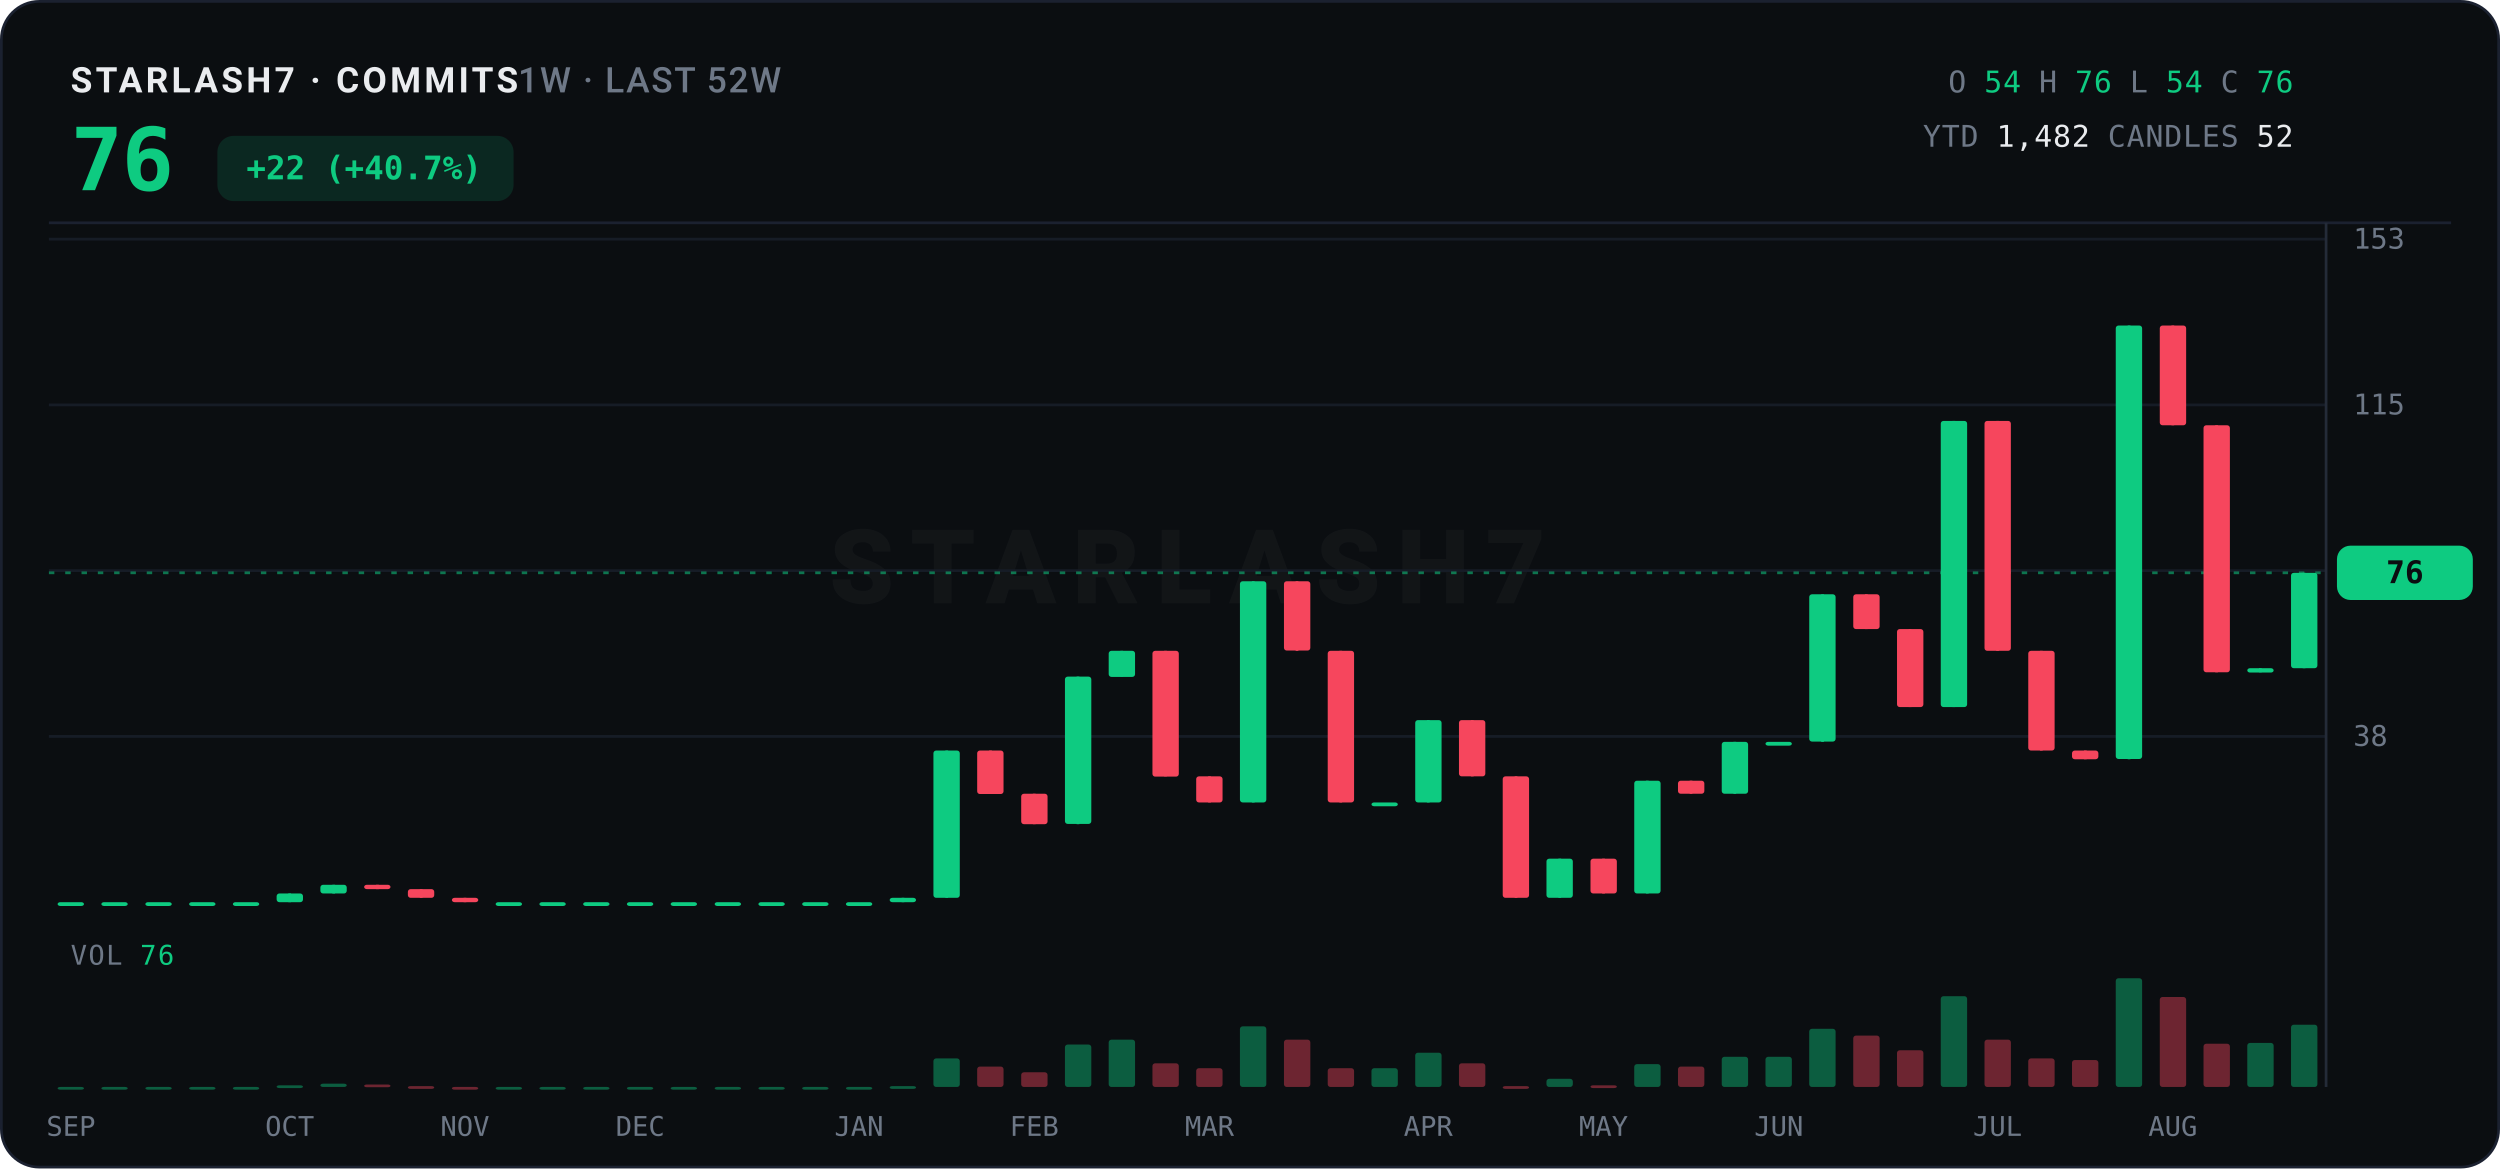
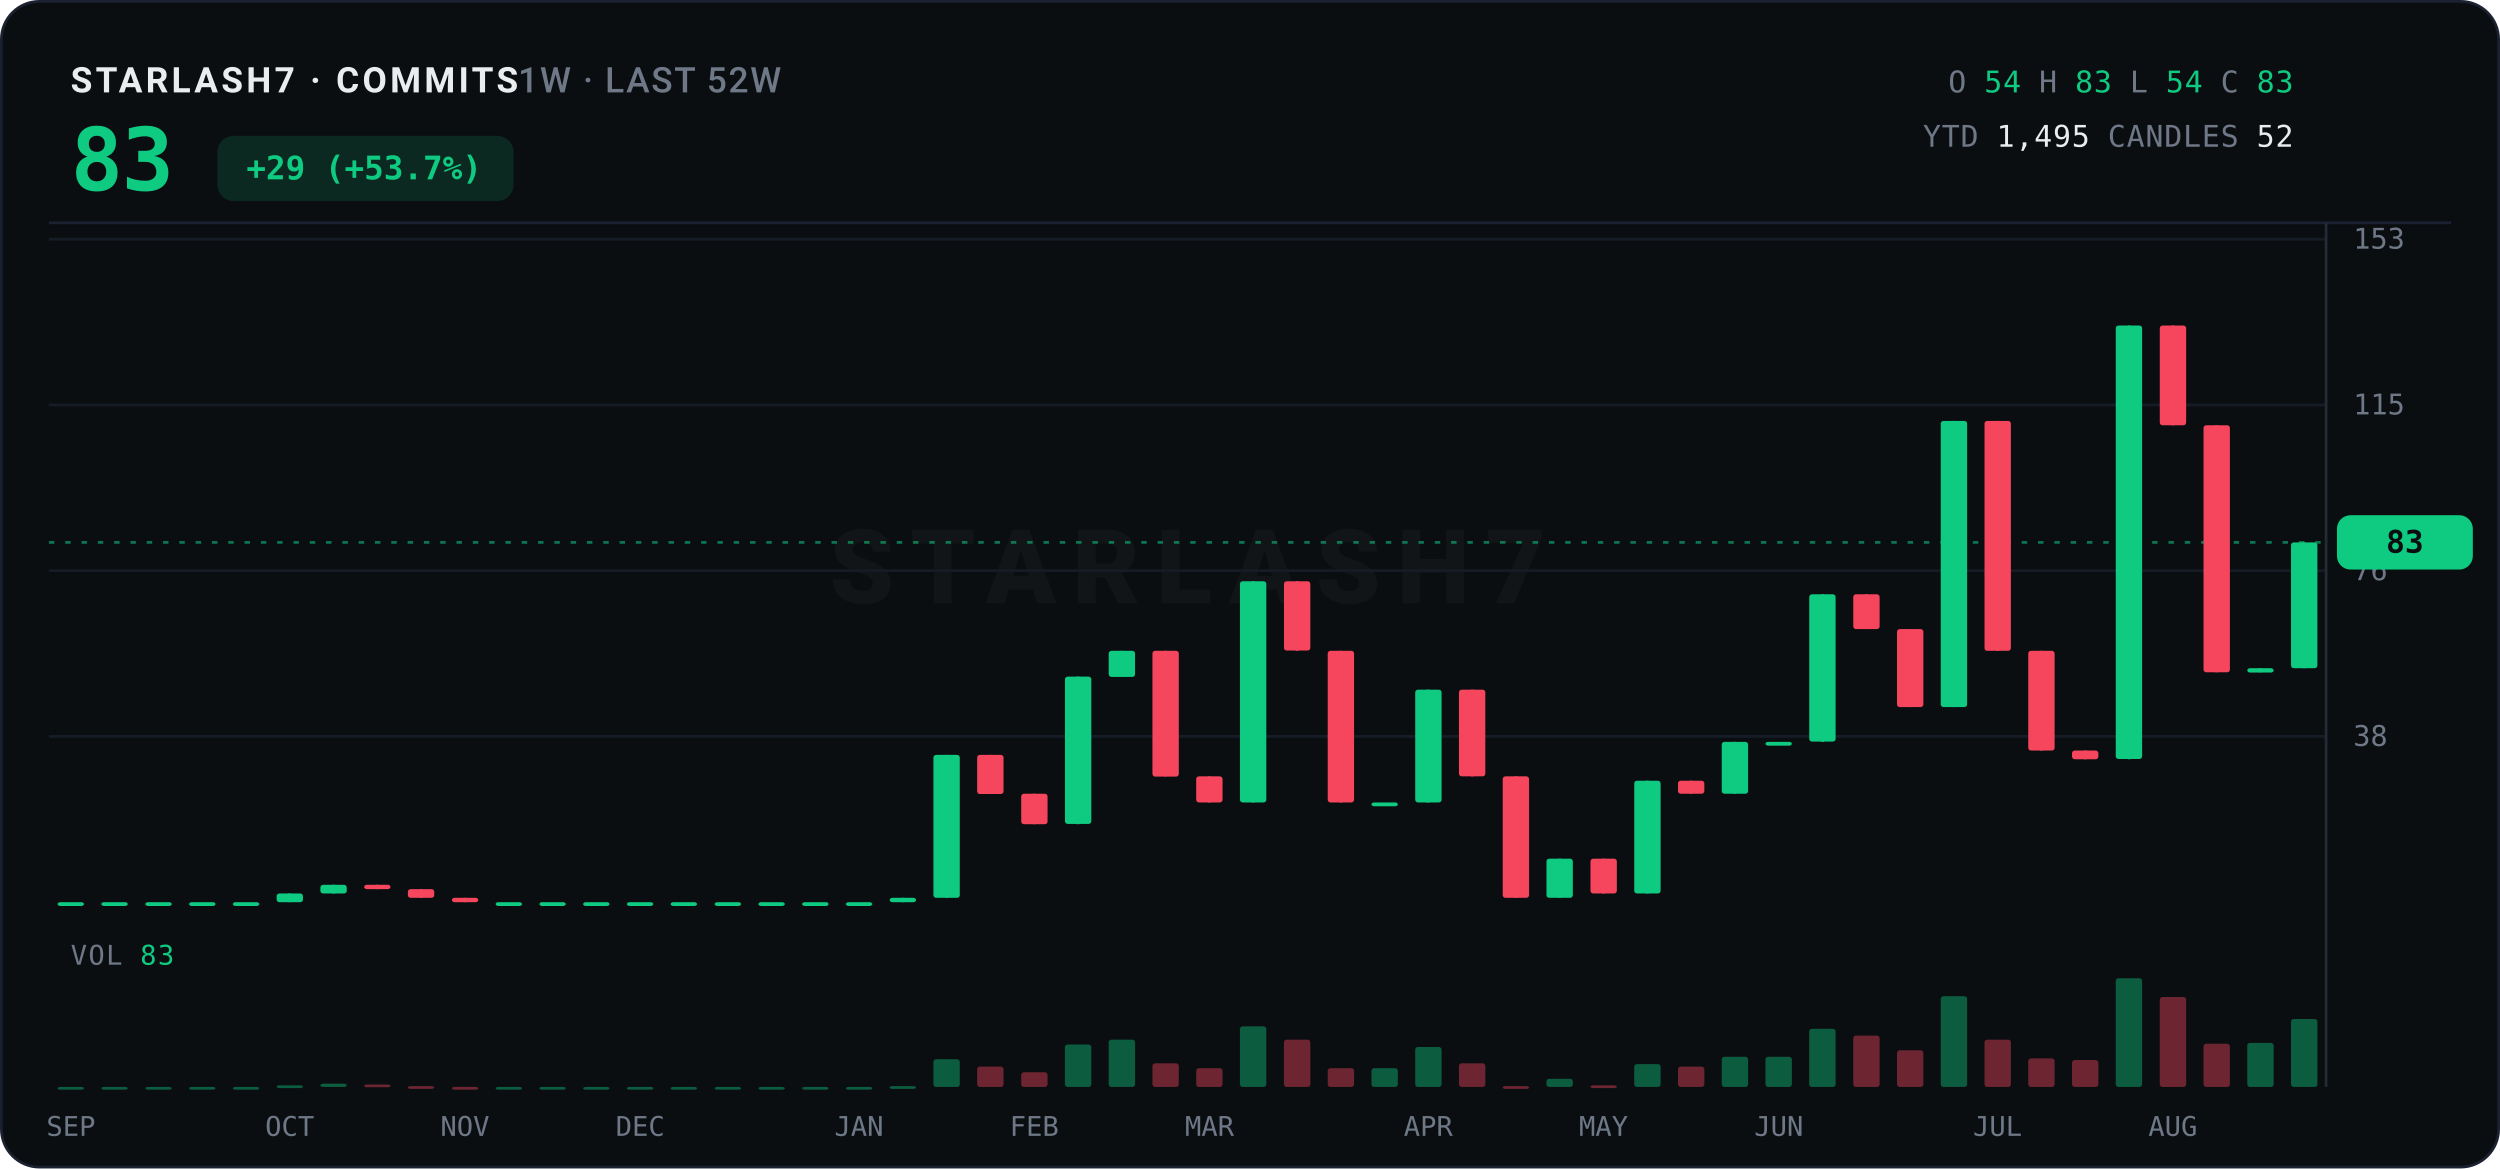
<svg xmlns="http://www.w3.org/2000/svg" width="920" height="430" viewBox="0 0 920 430">
  <rect x="0.5" y="0.5" width="919" height="429" rx="14" fill="#0B0E11" stroke="#1B2130" />
  <text x="26" y="34" font-family="ui-sans-serif,system-ui,-apple-system,'Segoe UI',Roboto,sans-serif" font-size="13" font-weight="700" letter-spacing="1.2" fill="#EAECEF">STARLASH7 · COMMITS<tspan fill="#6E7887" font-weight="500" letter-spacing="0.6">  1W · LAST 52W</tspan>
  </text>
-   <text x="26" y="70" font-family="ui-monospace,'SF Mono',SFMono-Regular,Menlo,Consolas,monospace" font-size="32" font-weight="800" fill="#0ECB81" letter-spacing="-0.5">76</text>
+   <text x="26" y="70" font-family="ui-monospace,'SF Mono',SFMono-Regular,Menlo,Consolas,monospace" font-size="32" font-weight="800" fill="#0ECB81" letter-spacing="-0.5">83</text>
  <rect x="80" y="50" width="109" height="24" rx="6" fill="#0ECB81" opacity="0.14" />
-   <text x="134" y="66" text-anchor="middle" font-family="ui-monospace,'SF Mono',SFMono-Regular,Menlo,Consolas,monospace" font-size="12" font-weight="700" fill="#0ECB81">+22 (+40.7%)</text>
+   <text x="134" y="66" text-anchor="middle" font-family="ui-monospace,'SF Mono',SFMono-Regular,Menlo,Consolas,monospace" font-size="12" font-weight="700" fill="#0ECB81">+29 (+53.7%)</text>
  <text x="844" y="34" text-anchor="end" font-family="ui-monospace,'SF Mono',SFMono-Regular,Menlo,Consolas,monospace" font-size="11" letter-spacing="0.3">
    <tspan fill="#6E7887">O</tspan>
    <tspan fill="#0ECB81">54</tspan>
    <tspan fill="#6E7887">H</tspan>
-     <tspan fill="#0ECB81">76</tspan>
+     <tspan fill="#0ECB81">83</tspan>
    <tspan fill="#6E7887">L</tspan>
    <tspan fill="#0ECB81">54</tspan>
    <tspan fill="#6E7887">C</tspan>
-     <tspan fill="#0ECB81">76</tspan>
+     <tspan fill="#0ECB81">83</tspan>
  </text>
  <text x="844" y="54" text-anchor="end" font-family="ui-monospace,'SF Mono',SFMono-Regular,Menlo,Consolas,monospace" font-size="11" letter-spacing="0.3">
    <tspan fill="#6E7887">YTD</tspan>
-     <tspan fill="#EAECEF">1,482</tspan>
+     <tspan fill="#EAECEF">1,495</tspan>
    <tspan fill="#6E7887">CANDLES</tspan>
    <tspan fill="#EAECEF">52</tspan>
  </text>
  <line x1="18" y1="82" x2="902" y2="82" stroke="#1B2130" stroke-width="1" />
  <text x="437.0" y="222.0" text-anchor="middle" font-family="ui-sans-serif,system-ui,-apple-system,'Segoe UI',Roboto,sans-serif" font-size="38" font-weight="800" letter-spacing="6" fill="#EAECEF" opacity="0.035">STARLASH7</text>
  <line x1="18" y1="271.0" x2="856" y2="271.0" stroke="#161C26" stroke-width="1" />
  <text x="866" y="274.5" font-family="ui-monospace,'SF Mono',SFMono-Regular,Menlo,Consolas,monospace" font-size="10.5" fill="#6E7887">38</text>
  <line x1="18" y1="210.0" x2="856" y2="210.0" stroke="#161C26" stroke-width="1" />
  <text x="866" y="213.5" font-family="ui-monospace,'SF Mono',SFMono-Regular,Menlo,Consolas,monospace" font-size="10.5" fill="#6E7887">76</text>
  <line x1="18" y1="149.0" x2="856" y2="149.0" stroke="#161C26" stroke-width="1" />
  <text x="866" y="152.5" font-family="ui-monospace,'SF Mono',SFMono-Regular,Menlo,Consolas,monospace" font-size="10.5" fill="#6E7887">115</text>
  <line x1="18" y1="88.0" x2="856" y2="88.0" stroke="#161C26" stroke-width="1" />
  <text x="866" y="91.5" font-family="ui-monospace,'SF Mono',SFMono-Regular,Menlo,Consolas,monospace" font-size="10.5" fill="#6E7887">153</text>
  <line x1="856" y1="82" x2="856" y2="400" stroke="#242B38" stroke-width="1" />
-   <line x1="18" y1="210.8" x2="856" y2="210.8" stroke="#0ECB81" stroke-width="1" stroke-dasharray="2 4" opacity="0.55" />
-   <rect x="860" y="200.8" width="50" height="20" rx="5" fill="#0ECB81" />
-   <text x="885.0" y="214.6" text-anchor="middle" font-family="ui-monospace,'SF Mono',SFMono-Regular,Menlo,Consolas,monospace" font-size="11.5" font-weight="800" fill="#0B0E11">76</text>
+   <line x1="18" y1="199.6" x2="856" y2="199.6" stroke="#0ECB81" stroke-width="1" stroke-dasharray="2 4" opacity="0.55" />
+   <rect x="860" y="189.6" width="50" height="20" rx="5" fill="#0ECB81" />
+   <text x="885.0" y="203.4" text-anchor="middle" font-family="ui-monospace,'SF Mono',SFMono-Regular,Menlo,Consolas,monospace" font-size="11.5" font-weight="800" fill="#0B0E11">83</text>
  <line x1="26.1" y1="332.0" x2="26.1" y2="332.0" stroke="#0ECB81" stroke-width="1" />
  <rect x="21.2" y="332.0" width="9.7" height="1.4" rx="1" fill="#0ECB81" />
  <line x1="42.2" y1="332.0" x2="42.2" y2="332.0" stroke="#0ECB81" stroke-width="1" />
  <rect x="37.3" y="332.0" width="9.7" height="1.4" rx="1" fill="#0ECB81" />
  <line x1="58.3" y1="332.0" x2="58.3" y2="332.0" stroke="#0ECB81" stroke-width="1" />
  <rect x="53.5" y="332.0" width="9.7" height="1.4" rx="1" fill="#0ECB81" />
  <line x1="74.4" y1="332.0" x2="74.4" y2="332.0" stroke="#0ECB81" stroke-width="1" />
  <rect x="69.6" y="332.0" width="9.7" height="1.4" rx="1" fill="#0ECB81" />
  <line x1="90.5" y1="332.0" x2="90.5" y2="332.0" stroke="#0ECB81" stroke-width="1" />
  <rect x="85.7" y="332.0" width="9.7" height="1.4" rx="1" fill="#0ECB81" />
  <line x1="106.6" y1="328.8" x2="106.6" y2="332.0" stroke="#0ECB81" stroke-width="1" />
  <rect x="101.8" y="328.8" width="9.7" height="3.2" rx="1" fill="#0ECB81" />
  <line x1="122.8" y1="325.6" x2="122.8" y2="328.8" stroke="#0ECB81" stroke-width="1" />
  <rect x="117.9" y="325.6" width="9.7" height="3.2" rx="1" fill="#0ECB81" />
  <line x1="138.9" y1="325.6" x2="138.9" y2="327.2" stroke="#F6465D" stroke-width="1" />
  <rect x="134.0" y="325.6" width="9.7" height="1.6" rx="1" fill="#F6465D" />
  <line x1="155.0" y1="327.2" x2="155.0" y2="330.4" stroke="#F6465D" stroke-width="1" />
  <rect x="150.1" y="327.2" width="9.7" height="3.2" rx="1" fill="#F6465D" />
  <line x1="171.1" y1="330.4" x2="171.1" y2="332.0" stroke="#F6465D" stroke-width="1" />
  <rect x="166.3" y="330.4" width="9.7" height="1.6" rx="1" fill="#F6465D" />
  <line x1="187.2" y1="332.0" x2="187.2" y2="332.0" stroke="#0ECB81" stroke-width="1" />
  <rect x="182.4" y="332.0" width="9.7" height="1.4" rx="1" fill="#0ECB81" />
  <line x1="203.3" y1="332.0" x2="203.3" y2="332.0" stroke="#0ECB81" stroke-width="1" />
  <rect x="198.5" y="332.0" width="9.7" height="1.4" rx="1" fill="#0ECB81" />
  <line x1="219.4" y1="332.0" x2="219.4" y2="332.0" stroke="#0ECB81" stroke-width="1" />
  <rect x="214.6" y="332.0" width="9.7" height="1.4" rx="1" fill="#0ECB81" />
  <line x1="235.6" y1="332.0" x2="235.6" y2="332.0" stroke="#0ECB81" stroke-width="1" />
  <rect x="230.7" y="332.0" width="9.7" height="1.4" rx="1" fill="#0ECB81" />
  <line x1="251.7" y1="332.0" x2="251.7" y2="332.0" stroke="#0ECB81" stroke-width="1" />
  <rect x="246.8" y="332.0" width="9.7" height="1.4" rx="1" fill="#0ECB81" />
  <line x1="267.8" y1="332.0" x2="267.8" y2="332.0" stroke="#0ECB81" stroke-width="1" />
  <rect x="263.0" y="332.0" width="9.7" height="1.4" rx="1" fill="#0ECB81" />
  <line x1="283.9" y1="332.0" x2="283.9" y2="332.0" stroke="#0ECB81" stroke-width="1" />
  <rect x="279.1" y="332.0" width="9.7" height="1.4" rx="1" fill="#0ECB81" />
  <line x1="300.0" y1="332.0" x2="300.0" y2="332.0" stroke="#0ECB81" stroke-width="1" />
  <rect x="295.2" y="332.0" width="9.7" height="1.4" rx="1" fill="#0ECB81" />
  <line x1="316.1" y1="332.0" x2="316.1" y2="332.0" stroke="#0ECB81" stroke-width="1" />
  <rect x="311.3" y="332.0" width="9.7" height="1.4" rx="1" fill="#0ECB81" />
  <line x1="332.3" y1="330.4" x2="332.3" y2="332.0" stroke="#0ECB81" stroke-width="1" />
  <rect x="327.4" y="330.4" width="9.7" height="1.6" rx="1" fill="#0ECB81" />
-   <line x1="348.4" y1="276.2" x2="348.4" y2="330.4" stroke="#0ECB81" stroke-width="1" />
-   <rect x="343.5" y="276.2" width="9.7" height="54.2" rx="1" fill="#0ECB81" />
-   <line x1="364.5" y1="276.2" x2="364.5" y2="292.1" stroke="#F6465D" stroke-width="1" />
-   <rect x="359.6" y="276.2" width="9.7" height="16.0" rx="1" fill="#F6465D" />
+   <line x1="348.4" y1="277.8" x2="348.4" y2="330.4" stroke="#0ECB81" stroke-width="1" />
+   <rect x="343.5" y="277.8" width="9.7" height="52.6" rx="1" fill="#0ECB81" />
+   <line x1="364.5" y1="277.8" x2="364.5" y2="292.1" stroke="#F6465D" stroke-width="1" />
+   <rect x="359.6" y="277.8" width="9.7" height="14.4" rx="1" fill="#F6465D" />
  <line x1="380.6" y1="292.1" x2="380.6" y2="303.3" stroke="#F6465D" stroke-width="1" />
  <rect x="375.8" y="292.1" width="9.7" height="11.2" rx="1" fill="#F6465D" />
  <line x1="396.7" y1="249.0" x2="396.7" y2="303.3" stroke="#0ECB81" stroke-width="1" />
  <rect x="391.9" y="249.0" width="9.7" height="54.2" rx="1" fill="#0ECB81" />
  <line x1="412.8" y1="239.5" x2="412.8" y2="249.0" stroke="#0ECB81" stroke-width="1" />
  <rect x="408.0" y="239.5" width="9.7" height="9.6" rx="1" fill="#0ECB81" />
  <line x1="428.9" y1="239.5" x2="428.9" y2="285.7" stroke="#F6465D" stroke-width="1" />
  <rect x="424.1" y="239.5" width="9.7" height="46.3" rx="1" fill="#F6465D" />
  <line x1="445.1" y1="285.7" x2="445.1" y2="295.3" stroke="#F6465D" stroke-width="1" />
  <rect x="440.2" y="285.7" width="9.7" height="9.6" rx="1" fill="#F6465D" />
  <line x1="461.2" y1="213.9" x2="461.2" y2="295.3" stroke="#0ECB81" stroke-width="1" />
  <rect x="456.3" y="213.9" width="9.7" height="81.4" rx="1" fill="#0ECB81" />
  <line x1="477.3" y1="213.9" x2="477.3" y2="239.5" stroke="#F6465D" stroke-width="1" />
  <rect x="472.5" y="213.9" width="9.7" height="25.5" rx="1" fill="#F6465D" />
  <line x1="493.4" y1="239.5" x2="493.4" y2="295.3" stroke="#F6465D" stroke-width="1" />
  <rect x="488.6" y="239.5" width="9.7" height="55.8" rx="1" fill="#F6465D" />
  <line x1="509.5" y1="295.3" x2="509.5" y2="295.3" stroke="#0ECB81" stroke-width="1" />
  <rect x="504.7" y="295.3" width="9.7" height="1.4" rx="1" fill="#0ECB81" />
-   <line x1="525.6" y1="265.0" x2="525.6" y2="295.3" stroke="#0ECB81" stroke-width="1" />
-   <rect x="520.8" y="265.0" width="9.7" height="30.3" rx="1" fill="#0ECB81" />
-   <line x1="541.8" y1="265.0" x2="541.8" y2="285.7" stroke="#F6465D" stroke-width="1" />
-   <rect x="536.9" y="265.0" width="9.7" height="20.7" rx="1" fill="#F6465D" />
+   <line x1="525.6" y1="253.8" x2="525.6" y2="295.3" stroke="#0ECB81" stroke-width="1" />
+   <rect x="520.8" y="253.8" width="9.7" height="41.5" rx="1" fill="#0ECB81" />
+   <line x1="541.8" y1="253.8" x2="541.8" y2="285.7" stroke="#F6465D" stroke-width="1" />
+   <rect x="536.9" y="253.8" width="9.7" height="31.9" rx="1" fill="#F6465D" />
  <line x1="557.9" y1="285.7" x2="557.9" y2="330.4" stroke="#F6465D" stroke-width="1" />
  <rect x="553.0" y="285.7" width="9.7" height="44.7" rx="1" fill="#F6465D" />
  <line x1="574.0" y1="316.0" x2="574.0" y2="330.4" stroke="#0ECB81" stroke-width="1" />
  <rect x="569.1" y="316.0" width="9.7" height="14.4" rx="1" fill="#0ECB81" />
  <line x1="590.1" y1="316.0" x2="590.1" y2="328.8" stroke="#F6465D" stroke-width="1" />
  <rect x="585.3" y="316.0" width="9.7" height="12.8" rx="1" fill="#F6465D" />
  <line x1="606.2" y1="287.3" x2="606.2" y2="328.8" stroke="#0ECB81" stroke-width="1" />
  <rect x="601.4" y="287.3" width="9.7" height="41.5" rx="1" fill="#0ECB81" />
  <line x1="622.3" y1="287.3" x2="622.3" y2="292.1" stroke="#F6465D" stroke-width="1" />
  <rect x="617.5" y="287.3" width="9.7" height="4.8" rx="1" fill="#F6465D" />
  <line x1="638.4" y1="273.0" x2="638.4" y2="292.1" stroke="#0ECB81" stroke-width="1" />
  <rect x="633.6" y="273.0" width="9.7" height="19.1" rx="1" fill="#0ECB81" />
  <line x1="654.6" y1="273.0" x2="654.6" y2="273.0" stroke="#0ECB81" stroke-width="1" />
  <rect x="649.7" y="273.0" width="9.7" height="1.4" rx="1" fill="#0ECB81" />
  <line x1="670.7" y1="218.7" x2="670.7" y2="273.0" stroke="#0ECB81" stroke-width="1" />
  <rect x="665.8" y="218.7" width="9.7" height="54.2" rx="1" fill="#0ECB81" />
  <line x1="686.8" y1="218.7" x2="686.8" y2="231.5" stroke="#F6465D" stroke-width="1" />
  <rect x="682.0" y="218.7" width="9.7" height="12.8" rx="1" fill="#F6465D" />
  <line x1="702.9" y1="231.5" x2="702.9" y2="260.2" stroke="#F6465D" stroke-width="1" />
  <rect x="698.1" y="231.5" width="9.7" height="28.7" rx="1" fill="#F6465D" />
  <line x1="719.0" y1="154.9" x2="719.0" y2="260.2" stroke="#0ECB81" stroke-width="1" />
  <rect x="714.2" y="154.9" width="9.7" height="105.3" rx="1" fill="#0ECB81" />
  <line x1="735.1" y1="154.9" x2="735.1" y2="239.5" stroke="#F6465D" stroke-width="1" />
  <rect x="730.3" y="154.9" width="9.7" height="84.6" rx="1" fill="#F6465D" />
  <line x1="751.2" y1="239.5" x2="751.2" y2="276.2" stroke="#F6465D" stroke-width="1" />
  <rect x="746.4" y="239.5" width="9.7" height="36.7" rx="1" fill="#F6465D" />
  <line x1="767.4" y1="276.2" x2="767.4" y2="279.4" stroke="#F6465D" stroke-width="1" />
  <rect x="762.5" y="276.2" width="9.7" height="3.2" rx="1" fill="#F6465D" />
  <line x1="783.5" y1="119.8" x2="783.5" y2="279.4" stroke="#0ECB81" stroke-width="1" />
  <rect x="778.6" y="119.8" width="9.7" height="159.5" rx="1" fill="#0ECB81" />
  <line x1="799.6" y1="119.8" x2="799.6" y2="156.5" stroke="#F6465D" stroke-width="1" />
  <rect x="794.8" y="119.8" width="9.7" height="36.7" rx="1" fill="#F6465D" />
  <line x1="815.7" y1="156.5" x2="815.7" y2="247.4" stroke="#F6465D" stroke-width="1" />
  <rect x="810.9" y="156.5" width="9.7" height="90.9" rx="1" fill="#F6465D" />
  <line x1="831.8" y1="245.9" x2="831.8" y2="247.4" stroke="#0ECB81" stroke-width="1" />
  <rect x="827.0" y="245.9" width="9.7" height="1.6" rx="1" fill="#0ECB81" />
-   <line x1="847.9" y1="210.8" x2="847.9" y2="245.9" stroke="#0ECB81" stroke-width="1" />
-   <rect x="843.1" y="210.8" width="9.7" height="35.1" rx="1" fill="#0ECB81" />
-   <text x="26" y="355" font-family="ui-monospace,'SF Mono',SFMono-Regular,Menlo,Consolas,monospace" font-size="10" letter-spacing="0.5" fill="#6E7887">VOL <tspan fill="#0ECB81">76</tspan>
+   <line x1="847.9" y1="199.6" x2="847.9" y2="245.9" stroke="#0ECB81" stroke-width="1" />
+   <rect x="843.1" y="199.6" width="9.7" height="46.3" rx="1" fill="#0ECB81" />
+   <text x="26" y="355" font-family="ui-monospace,'SF Mono',SFMono-Regular,Menlo,Consolas,monospace" font-size="10" letter-spacing="0.5" fill="#6E7887">VOL <tspan fill="#0ECB81">83</tspan>
  </text>
  <rect x="21.2" y="400.0" width="9.7" height="1.0" rx="1" fill="#0ECB81" opacity="0.42" />
  <rect x="37.3" y="400.0" width="9.7" height="1.0" rx="1" fill="#0ECB81" opacity="0.42" />
  <rect x="53.5" y="400.0" width="9.7" height="1.0" rx="1" fill="#0ECB81" opacity="0.42" />
  <rect x="69.6" y="400.0" width="9.7" height="1.0" rx="1" fill="#0ECB81" opacity="0.42" />
  <rect x="85.7" y="400.0" width="9.7" height="1.0" rx="1" fill="#0ECB81" opacity="0.42" />
  <rect x="101.8" y="399.4" width="9.7" height="1.0" rx="1" fill="#0ECB81" opacity="0.42" />
  <rect x="117.9" y="398.8" width="9.7" height="1.2" rx="1" fill="#0ECB81" opacity="0.42" />
  <rect x="134.0" y="399.1" width="9.7" height="1.0" rx="1" fill="#F6465D" opacity="0.42" />
  <rect x="150.1" y="399.7" width="9.7" height="1.0" rx="1" fill="#F6465D" opacity="0.42" />
  <rect x="166.3" y="400.0" width="9.7" height="1.0" rx="1" fill="#F6465D" opacity="0.42" />
  <rect x="182.4" y="400.0" width="9.7" height="1.0" rx="1" fill="#0ECB81" opacity="0.42" />
  <rect x="198.5" y="400.0" width="9.7" height="1.0" rx="1" fill="#0ECB81" opacity="0.42" />
  <rect x="214.6" y="400.0" width="9.7" height="1.0" rx="1" fill="#0ECB81" opacity="0.42" />
  <rect x="230.7" y="400.0" width="9.7" height="1.0" rx="1" fill="#0ECB81" opacity="0.42" />
  <rect x="246.8" y="400.0" width="9.7" height="1.0" rx="1" fill="#0ECB81" opacity="0.42" />
  <rect x="263.0" y="400.0" width="9.7" height="1.0" rx="1" fill="#0ECB81" opacity="0.42" />
  <rect x="279.1" y="400.0" width="9.7" height="1.0" rx="1" fill="#0ECB81" opacity="0.42" />
  <rect x="295.2" y="400.0" width="9.7" height="1.0" rx="1" fill="#0ECB81" opacity="0.42" />
  <rect x="311.3" y="400.0" width="9.7" height="1.0" rx="1" fill="#0ECB81" opacity="0.42" />
  <rect x="327.4" y="399.7" width="9.7" height="1.0" rx="1" fill="#0ECB81" opacity="0.42" />
-   <rect x="343.5" y="389.5" width="9.7" height="10.5" rx="1" fill="#0ECB81" opacity="0.42" />
+   <rect x="343.5" y="389.8" width="9.7" height="10.2" rx="1" fill="#0ECB81" opacity="0.42" />
  <rect x="359.6" y="392.5" width="9.7" height="7.5" rx="1" fill="#F6465D" opacity="0.42" />
  <rect x="375.8" y="394.6" width="9.7" height="5.4" rx="1" fill="#F6465D" opacity="0.42" />
  <rect x="391.9" y="384.4" width="9.7" height="15.6" rx="1" fill="#0ECB81" opacity="0.42" />
  <rect x="408.0" y="382.6" width="9.7" height="17.4" rx="1" fill="#0ECB81" opacity="0.42" />
  <rect x="424.1" y="391.3" width="9.7" height="8.7" rx="1" fill="#F6465D" opacity="0.42" />
  <rect x="440.2" y="393.1" width="9.7" height="6.9" rx="1" fill="#F6465D" opacity="0.42" />
  <rect x="456.3" y="377.7" width="9.7" height="22.3" rx="1" fill="#0ECB81" opacity="0.42" />
  <rect x="472.5" y="382.6" width="9.7" height="17.4" rx="1" fill="#F6465D" opacity="0.42" />
  <rect x="488.6" y="393.1" width="9.7" height="6.9" rx="1" fill="#F6465D" opacity="0.42" />
  <rect x="504.7" y="393.1" width="9.7" height="6.9" rx="1" fill="#0ECB81" opacity="0.42" />
-   <rect x="520.8" y="387.4" width="9.7" height="12.6" rx="1" fill="#0ECB81" opacity="0.42" />
+   <rect x="520.8" y="385.3" width="9.7" height="14.7" rx="1" fill="#0ECB81" opacity="0.42" />
  <rect x="536.9" y="391.3" width="9.7" height="8.7" rx="1" fill="#F6465D" opacity="0.42" />
  <rect x="553.0" y="399.7" width="9.7" height="1.0" rx="1" fill="#F6465D" opacity="0.42" />
  <rect x="569.1" y="397.0" width="9.7" height="3.0" rx="1" fill="#0ECB81" opacity="0.42" />
  <rect x="585.3" y="399.4" width="9.7" height="1.0" rx="1" fill="#F6465D" opacity="0.42" />
  <rect x="601.4" y="391.6" width="9.7" height="8.4" rx="1" fill="#0ECB81" opacity="0.42" />
  <rect x="617.5" y="392.5" width="9.7" height="7.5" rx="1" fill="#F6465D" opacity="0.42" />
  <rect x="633.6" y="388.9" width="9.7" height="11.1" rx="1" fill="#0ECB81" opacity="0.42" />
  <rect x="649.7" y="388.9" width="9.7" height="11.1" rx="1" fill="#0ECB81" opacity="0.42" />
  <rect x="665.8" y="378.6" width="9.7" height="21.4" rx="1" fill="#0ECB81" opacity="0.42" />
  <rect x="682.0" y="381.1" width="9.7" height="18.9" rx="1" fill="#F6465D" opacity="0.42" />
  <rect x="698.1" y="386.5" width="9.7" height="13.5" rx="1" fill="#F6465D" opacity="0.42" />
  <rect x="714.2" y="366.6" width="9.7" height="33.4" rx="1" fill="#0ECB81" opacity="0.42" />
  <rect x="730.3" y="382.6" width="9.7" height="17.4" rx="1" fill="#F6465D" opacity="0.42" />
  <rect x="746.4" y="389.5" width="9.7" height="10.5" rx="1" fill="#F6465D" opacity="0.42" />
  <rect x="762.5" y="390.1" width="9.7" height="9.9" rx="1" fill="#F6465D" opacity="0.42" />
  <rect x="778.6" y="360.0" width="9.7" height="40.0" rx="1" fill="#0ECB81" opacity="0.42" />
  <rect x="794.8" y="366.9" width="9.7" height="33.1" rx="1" fill="#F6465D" opacity="0.42" />
  <rect x="810.9" y="384.1" width="9.7" height="15.9" rx="1" fill="#F6465D" opacity="0.42" />
  <rect x="827.0" y="383.8" width="9.7" height="16.2" rx="1" fill="#0ECB81" opacity="0.42" />
-   <rect x="843.1" y="377.1" width="9.7" height="22.9" rx="1" fill="#0ECB81" opacity="0.42" />
+   <rect x="843.1" y="375.0" width="9.7" height="25.0" rx="1" fill="#0ECB81" opacity="0.42" />
  <text x="26.1" y="418" text-anchor="middle" font-family="ui-monospace,'SF Mono',SFMono-Regular,Menlo,Consolas,monospace" font-size="10" fill="#6E7887">SEP</text>
  <text x="106.6" y="418" text-anchor="middle" font-family="ui-monospace,'SF Mono',SFMono-Regular,Menlo,Consolas,monospace" font-size="10" fill="#6E7887">OCT</text>
  <text x="171.1" y="418" text-anchor="middle" font-family="ui-monospace,'SF Mono',SFMono-Regular,Menlo,Consolas,monospace" font-size="10" fill="#6E7887">NOV</text>
  <text x="235.6" y="418" text-anchor="middle" font-family="ui-monospace,'SF Mono',SFMono-Regular,Menlo,Consolas,monospace" font-size="10" fill="#6E7887">DEC</text>
  <text x="316.1" y="418" text-anchor="middle" font-family="ui-monospace,'SF Mono',SFMono-Regular,Menlo,Consolas,monospace" font-size="10" fill="#6E7887">JAN</text>
  <text x="380.6" y="418" text-anchor="middle" font-family="ui-monospace,'SF Mono',SFMono-Regular,Menlo,Consolas,monospace" font-size="10" fill="#6E7887">FEB</text>
  <text x="445.1" y="418" text-anchor="middle" font-family="ui-monospace,'SF Mono',SFMono-Regular,Menlo,Consolas,monospace" font-size="10" fill="#6E7887">MAR</text>
  <text x="525.6" y="418" text-anchor="middle" font-family="ui-monospace,'SF Mono',SFMono-Regular,Menlo,Consolas,monospace" font-size="10" fill="#6E7887">APR</text>
  <text x="590.1" y="418" text-anchor="middle" font-family="ui-monospace,'SF Mono',SFMono-Regular,Menlo,Consolas,monospace" font-size="10" fill="#6E7887">MAY</text>
  <text x="654.6" y="418" text-anchor="middle" font-family="ui-monospace,'SF Mono',SFMono-Regular,Menlo,Consolas,monospace" font-size="10" fill="#6E7887">JUN</text>
  <text x="735.1" y="418" text-anchor="middle" font-family="ui-monospace,'SF Mono',SFMono-Regular,Menlo,Consolas,monospace" font-size="10" fill="#6E7887">JUL</text>
  <text x="799.6" y="418" text-anchor="middle" font-family="ui-monospace,'SF Mono',SFMono-Regular,Menlo,Consolas,monospace" font-size="10" fill="#6E7887">AUG</text>
</svg>
